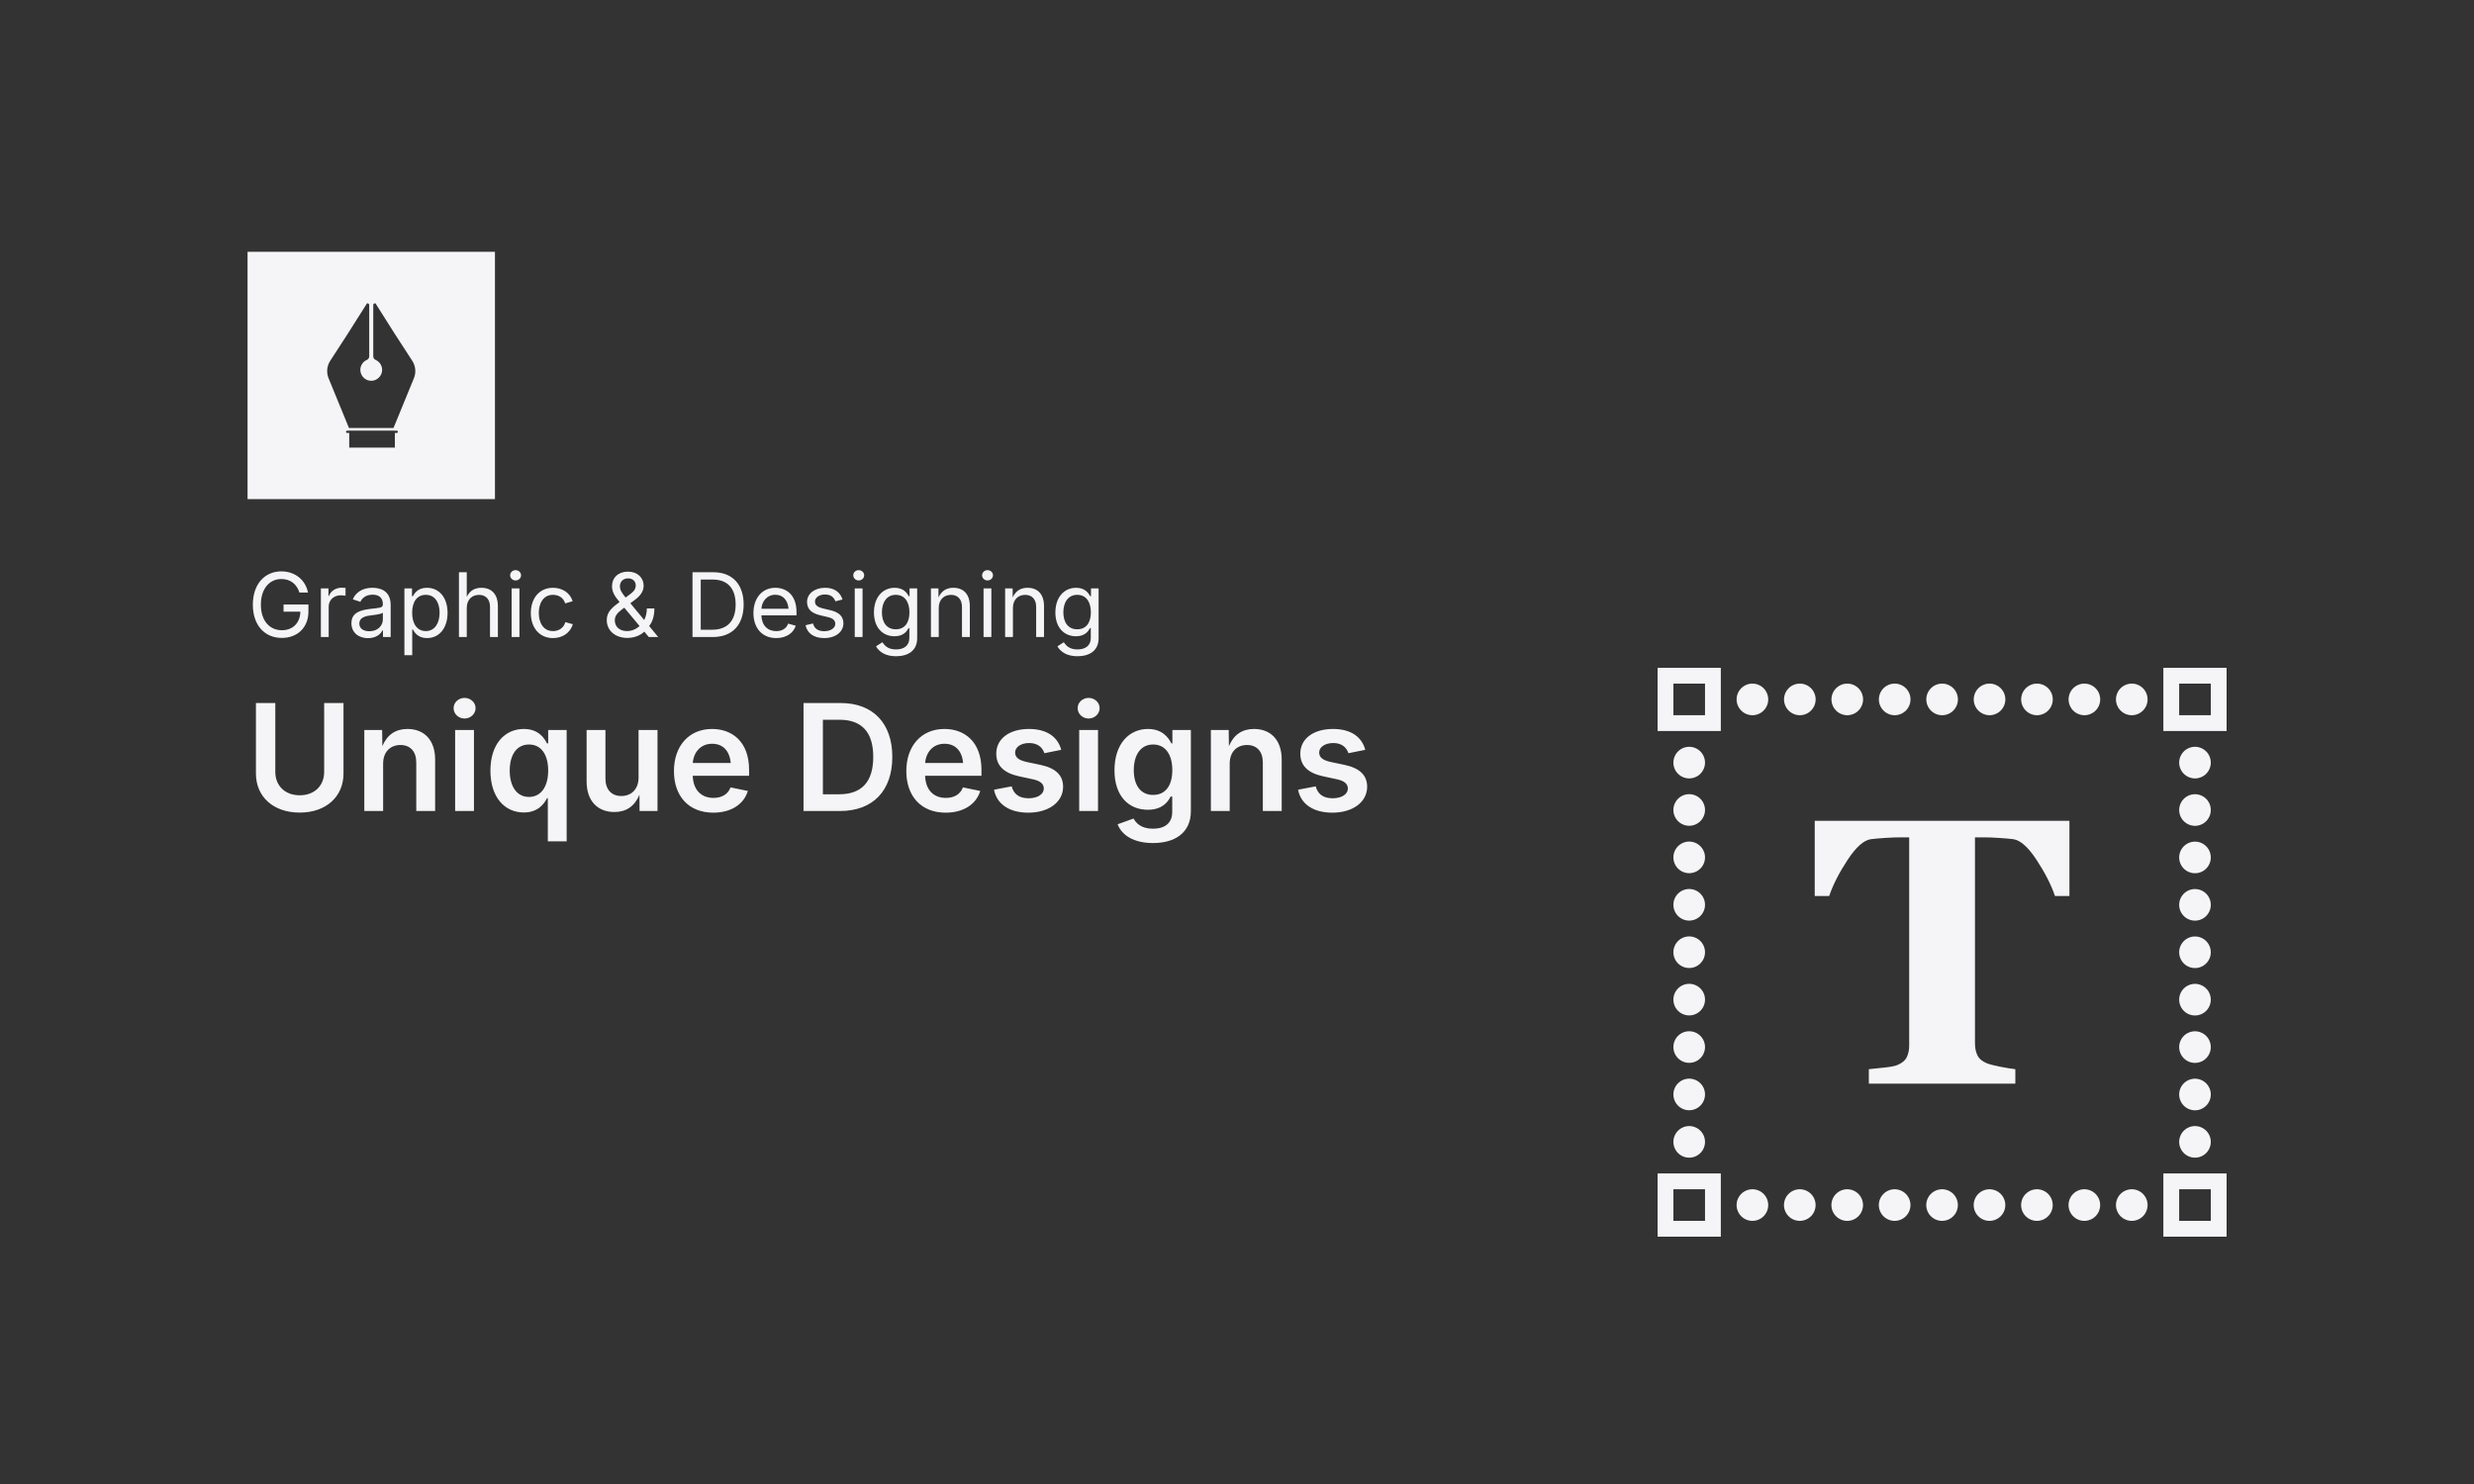
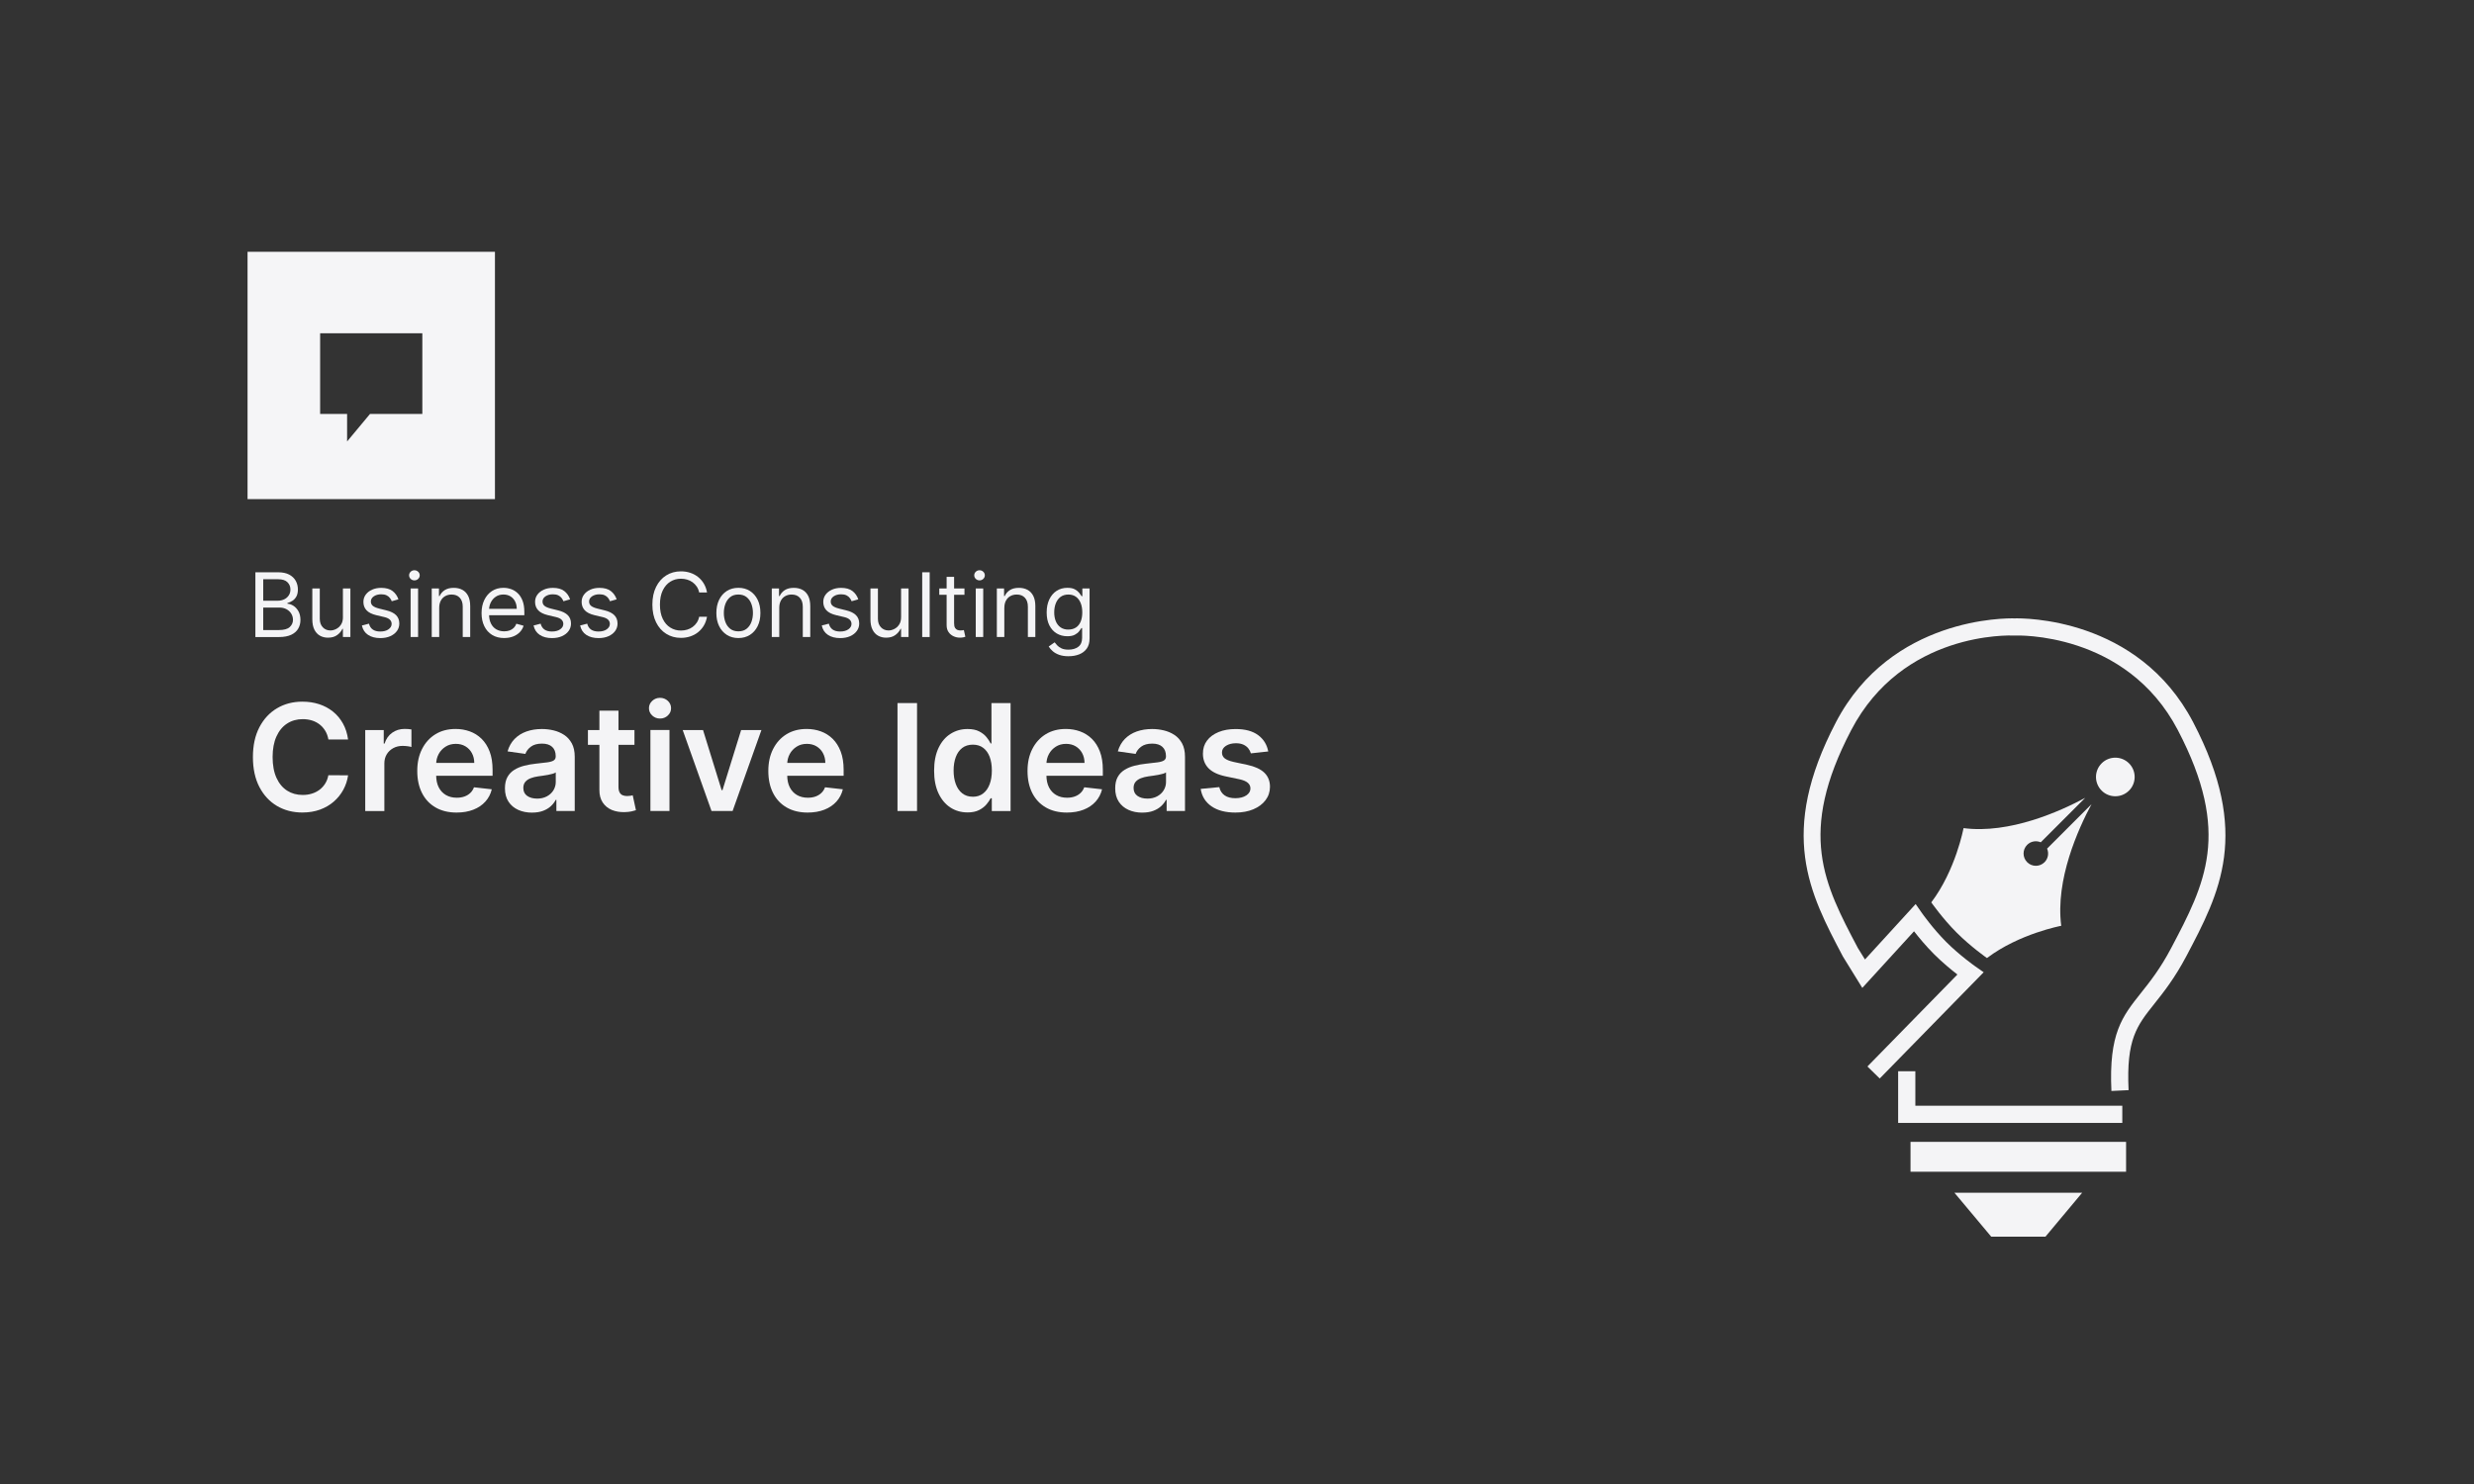
<svg xmlns="http://www.w3.org/2000/svg" id="Layer_2" data-name="Layer 2" viewBox="0 0 1000 600">
  <defs>
    <style>
-       .cls-1, .cls-2 {
-         fill: none;
-         stroke: #f5f5f7;
-         stroke-linecap: round;
-         stroke-linejoin: round;
-         stroke-width: 12.78px;
+       .cls-1 {
+         fill: #f4f4f6;
+       }
+ 
+       .cls-2 {
+         fill: #f5f5f7;
      }

      .cls-3 {
-         font-family: Inter-Regular, Inter;
-         font-size: 36px;
-       }
- 
-       .cls-3, .cls-4, .cls-5 {
-         fill: #f5f5f7;
-       }
- 
-       .cls-2 {
-         stroke-dasharray: 0 0 0 19.17;
-       }
- 
-       .cls-6 {
        fill: #333;
-       }
- 
-       .cls-5 {
-         font-family: Inter-SemiBold, Inter;
-         font-size: 60px;
-         font-weight: 600;
      }
    </style>
  </defs>
  <g id="Layer_1-2" data-name="Layer 1">
    <g>
-       <rect class="cls-6" width="1000" height="600" />
+       <rect class="cls-3" width="1000" height="600" />
      <g>
-         <rect class="cls-4" x="100.06" y="101.8" width="100" height="100" />
        <g>
+           <path class="cls-1" d="m853.44,441.08c-1.09-23.22,4.37-30.09,11.93-39.59,3.67-4.61,7.83-9.84,12.23-18.19,13.67-25.93,24.47-46.42,2.71-88.08-20.92-40.05-65.41-38.29-65.86-38.26h-.17s-.17,0-.17,0c-1.84-.08-45.01-1.66-65.86,38.26-21.77,41.67-10.97,62.15,2.71,88.08l2.87,4.63,20.48-22.41,2.49,3.56c.04.06,4.45,6.35,9.88,11.78,5.43,5.43,11.71,9.84,11.77,9.88l3.36,2.35-42.02,42.96-4.97-4.86,36.37-37.18c-2.51-1.94-6.08-4.88-9.44-8.23-3.27-3.27-6.15-6.76-8.09-9.25l-20.91,22.89-7.82-12.66c-13.58-25.73-26.3-49.84-2.84-94.75,22.27-42.63,68.96-42.08,72.19-41.99,3.23-.09,49.93-.64,72.2,41.99,23.45,44.9,10.74,69.01-2.73,94.54-4.71,8.93-9.27,14.67-12.94,19.28-7.11,8.93-11.4,14.32-10.43,34.93l-6.94.33Z" />
+           <polygon class="cls-1" points="857.84 454.01 767.24 454.01 767.24 433.12 774.19 433.12 774.19 447.06 857.84 447.06 857.84 454.01" />
          <g>
-             <rect class="cls-6" x="141.16" y="174.32" width="18.44" height="6.65" />
-             <path class="cls-6" d="m159.65,135.11l-7.88-12.47h-.21c-.38,0-.69.31-.69.69v20.76c0,.63.39,1.18.96,1.43,1.54.68,2.62,2.22,2.63,4.02,0,2.32-1.85,4.29-4.16,4.41-2.54.14-4.65-1.89-4.65-4.4,0-1.8,1.08-3.35,2.63-4.03.58-.25.96-.81.96-1.44v-20.75c0-.38-.31-.69-.69-.69h-.21l-7.88,12.47-6.99,10.77c-1.36,2.1-1.61,4.73-.66,7.04l8.24,20.11h18.01l8.24-20.11c.95-2.31.7-4.94-.66-7.04l-6.99-10.77Z" />
+             <path class="cls-1" d="m860.54,319.66c-3.05,3.04-8,3.04-11.05-.01-3.05-3.04-3.05-7.98,0-11.03,3.06-3.05,8-3.05,11.06,0,3.05,3.05,3.05,7.99,0,11.04Z" />
+             <path class="cls-1" d="m845.41,325.14l-17.97,17.97c.79,1.82.45,4-1.03,5.49-1.94,1.94-5.09,1.94-7.02,0-1.94-1.94-1.94-5.08,0-7.02,1.48-1.49,3.67-1.82,5.49-1.03l17.96-17.97c-9.96,5.36-30.49,14.67-49.17,12.24,0,0-3.16,16.99-13.04,30.02,0,0,4.54,6.52,10.27,12.24,5.73,5.73,12.24,10.27,12.24,10.27,13.04-9.87,30.02-13.04,30.02-13.04-2.43-18.68,6.88-39.21,12.24-49.17Z" />
          </g>
-           <path class="cls-6" d="m160.38,175.04h-20.05c-.25,0-.46-.2-.46-.46h0c0-.25.2-.46.46-.46h20.05c.25,0,.46.2.46.46h0c0,.25-.2.46-.46.46Z" />
        </g>
+         <polygon class="cls-1" points="826.78 500 804.86 500 789.99 482.24 841.62 482.24 826.78 500" />
+         <rect class="cls-1" x="772.24" y="461.67" width="87.13" height="12.08" />
      </g>
-       <text class="cls-5" transform="translate(99.06 327.9)">
-         <tspan x="0" y="0">Unique Designs</tspan>
-       </text>
-       <text class="cls-3" transform="translate(100.06 257.56)">
-         <tspan x="0" y="0">Graphic &amp; Designing</tspan>
-       </text>
      <g>
-         <path class="cls-4" d="m670,270v25.56h25.56v-25.56h-25.56Zm19.17,19.17h-12.78v-12.78h12.78v12.78Z" />
-         <path class="cls-4" d="m670,474.44v25.56h25.56v-25.56h-25.56Zm19.17,19.17h-12.78v-12.78h12.78v12.78Z" />
-         <path class="cls-4" d="m874.44,270v25.56h25.56v-25.56h-25.56Zm19.17,19.17h-12.78v-12.78h12.78v12.78Z" />
-         <path class="cls-4" d="m874.44,474.44v25.56h25.56v-25.56h-25.56Zm19.17,19.17h-12.78v-12.78h12.78v12.78Z" />
-         <g>
-           <line class="cls-1" x1="708.33" y1="282.78" x2="708.33" y2="282.78" />
-           <line class="cls-2" x1="727.5" y1="282.78" x2="852.08" y2="282.78" />
-           <line class="cls-1" x1="861.67" y1="282.78" x2="861.67" y2="282.78" />
-         </g>
-         <g>
-           <line class="cls-1" x1="887.22" y1="308.33" x2="887.22" y2="308.33" />
-           <line class="cls-2" x1="887.22" y1="327.5" x2="887.22" y2="452.08" />
-           <line class="cls-1" x1="887.22" y1="461.67" x2="887.22" y2="461.67" />
-         </g>
-         <g>
-           <line class="cls-1" x1="861.67" y1="487.22" x2="861.67" y2="487.22" />
-           <line class="cls-2" x1="842.5" y1="487.22" x2="717.92" y2="487.22" />
-           <line class="cls-1" x1="708.33" y1="487.22" x2="708.33" y2="487.22" />
-         </g>
-         <g>
-           <line class="cls-1" x1="682.78" y1="461.67" x2="682.78" y2="461.67" />
-           <line class="cls-2" x1="682.78" y1="442.5" x2="682.78" y2="317.92" />
-           <line class="cls-1" x1="682.78" y1="308.33" x2="682.78" y2="308.33" />
-         </g>
-         <path class="cls-4" d="m836.47,362.28h-5.84c-1.54-4.54-4.02-9.41-7.43-14.6-3.41-5.19-6.56-7.99-9.45-8.39-1.59-.2-3.56-.37-5.9-.52-2.34-.15-4.36-.22-6.05-.22h-3.51v83.33c0,1.8.32,3.38.97,4.75.65,1.37,1.92,2.46,3.82,3.26,1.15.45,2.93.91,5.35,1.39,2.42.47,4.48.81,6.18,1.01v5.84h-59.22v-5.84c1.45-.15,3.48-.36,6.1-.64,2.62-.27,4.41-.61,5.35-1.01,1.95-.8,3.24-1.87,3.89-3.22.65-1.35.97-2.95.97-4.79v-84.08h-3.51c-1.69,0-3.71.07-6.05.22-2.34.15-4.31.32-5.9.52-2.89.4-6.04,3.19-9.45,8.39-3.41,5.19-5.89,10.06-7.43,14.6h-5.84v-30.4h102.95v30.4Z" />
+         <path class="cls-1" d="m140.71,298.98h-7.97c-.23-1.31-.65-2.47-1.26-3.48-.61-1.01-1.37-1.88-2.28-2.59-.91-.71-1.94-1.25-3.1-1.61s-2.4-.54-3.74-.54c-2.37,0-4.47.59-6.31,1.78-1.83,1.19-3.27,2.92-4.3,5.2-1.04,2.28-1.56,5.06-1.56,8.34s.52,6.15,1.57,8.43c1.04,2.28,2.48,4,4.3,5.16,1.82,1.16,3.92,1.74,6.27,1.74,1.31,0,2.53-.17,3.68-.52,1.14-.35,2.17-.86,3.09-1.54s1.69-1.52,2.32-2.51c.63-.99,1.07-2.13,1.31-3.41l7.97.04c-.3,2.07-.94,4.02-1.93,5.84-.99,1.82-2.28,3.42-3.87,4.8-1.59,1.39-3.45,2.46-5.58,3.24-2.13.77-4.5,1.16-7.1,1.16-3.83,0-7.26-.89-10.27-2.66-3.01-1.78-5.38-4.34-7.12-7.69-1.73-3.35-2.6-7.37-2.6-12.06s.87-8.72,2.62-12.07c1.75-3.34,4.13-5.91,7.14-7.68,3.01-1.78,6.42-2.66,10.23-2.66,2.43,0,4.69.34,6.78,1.02,2.09.68,3.95,1.68,5.58,2.99,1.63,1.31,2.98,2.92,4.04,4.82,1.06,1.9,1.75,4.06,2.08,6.49Z" />
+         <path class="cls-1" d="m147.63,327.9v-32.73h7.48v5.46h.34c.6-1.89,1.62-3.35,3.08-4.38,1.46-1.03,3.12-1.54,5-1.54.43,0,.91.02,1.44.05.53.04.98.09,1.33.16v7.1c-.33-.11-.84-.22-1.54-.31-.7-.09-1.38-.14-2.03-.14-1.41,0-2.67.3-3.78.91s-1.99,1.44-2.63,2.5-.96,2.29-.96,3.69v19.24h-7.71Z" />
+         <path class="cls-1" d="m184.56,328.53c-3.28,0-6.11-.69-8.49-2.06-2.38-1.37-4.21-3.32-5.49-5.84-1.28-2.52-1.92-5.49-1.92-8.92s.64-6.32,1.93-8.87,3.09-4.54,5.4-5.97c2.32-1.43,5.04-2.14,8.16-2.14,2.02,0,3.92.32,5.72.97s3.39,1.64,4.77,2.99,2.48,3.07,3.27,5.15c.8,2.08,1.19,4.56,1.19,7.43v2.37h-26.83v-5.2h19.43c-.01-1.48-.33-2.79-.96-3.95-.62-1.16-1.5-2.07-2.61-2.74-1.12-.67-2.41-1-3.89-1-1.58,0-2.96.38-4.15,1.14s-2.12,1.75-2.78,2.98c-.66,1.23-1,2.58-1.01,4.04v4.54c0,1.9.35,3.53,1.04,4.89.7,1.36,1.67,2.39,2.92,3.11,1.25.72,2.71,1.08,4.39,1.08,1.12,0,2.14-.16,3.05-.48s1.7-.79,2.37-1.42c.67-.62,1.17-1.4,1.51-2.32l7.2.81c-.45,1.9-1.32,3.56-2.59,4.97-1.27,1.41-2.89,2.51-4.87,3.28-1.97.77-4.23,1.16-6.78,1.16Z" />
+         <path class="cls-1" d="m215.05,328.56c-2.07,0-3.94-.37-5.59-1.12s-2.96-1.85-3.92-3.31-1.44-3.27-1.44-5.41c0-1.85.34-3.37,1.02-4.58.68-1.21,1.61-2.17,2.79-2.9s2.51-1.27,4-1.65c1.48-.38,3.02-.65,4.61-.82,1.92-.2,3.47-.38,4.67-.54s2.06-.42,2.61-.77c.55-.35.82-.89.82-1.63v-.13c0-1.6-.48-2.85-1.43-3.73-.95-.88-2.32-1.32-4.11-1.32-1.89,0-3.38.41-4.49,1.24-1.1.82-1.84,1.8-2.23,2.92l-7.2-1.02c.57-1.99,1.51-3.65,2.81-5,1.31-1.34,2.9-2.35,4.79-3.03,1.89-.67,3.98-1.01,6.26-1.01,1.58,0,3.15.18,4.71.55,1.56.37,2.99.98,4.28,1.82,1.29.84,2.33,1.99,3.12,3.44.79,1.45,1.18,3.26,1.18,5.43v21.9h-7.42v-4.5h-.26c-.47.91-1.13,1.76-1.97,2.55-.85.79-1.9,1.42-3.17,1.9-1.27.48-2.76.71-4.46.71Zm2-5.67c1.55,0,2.89-.31,4.03-.93,1.14-.62,2.01-1.44,2.63-2.46.62-1.02.93-2.14.93-3.35v-3.86c-.24.2-.65.38-1.23.55-.58.17-1.22.32-1.93.45-.71.13-1.41.24-2.11.34-.7.1-1.3.18-1.81.25-1.15.16-2.18.41-3.09.77-.91.36-1.63.85-2.15,1.48-.53.63-.79,1.45-.79,2.44,0,1.42.52,2.49,1.56,3.22,1.04.72,2.36,1.09,3.96,1.09Z" />
+         <path class="cls-1" d="m256.45,295.17v5.97h-18.81v-5.97h18.81Zm-14.17-7.84h7.71v30.72c0,1.04.16,1.83.48,2.38.32.55.74.92,1.27,1.12.53.2,1.11.3,1.75.3.48,0,.93-.04,1.33-.11s.71-.14.93-.19l1.3,6.03c-.41.14-1,.3-1.76.47-.76.17-1.69.27-2.78.3-1.93.06-3.67-.24-5.22-.88-1.55-.65-2.77-1.65-3.68-3.02-.9-1.36-1.35-3.07-1.33-5.11v-32Z" />
+         <path class="cls-1" d="m266.78,290.52c-1.22,0-2.27-.41-3.15-1.23-.88-.82-1.32-1.8-1.32-2.95s.44-2.16,1.32-2.97c.88-.82,1.93-1.23,3.15-1.23s2.29.41,3.16,1.23c.87.82,1.31,1.81,1.31,2.97s-.44,2.13-1.31,2.95c-.87.82-1.93,1.23-3.16,1.23Zm-3.88,37.37v-32.73h7.71v32.73h-7.71Z" />
+         <path class="cls-1" d="m307.77,295.17l-11.65,32.73h-8.52l-11.65-32.73h8.22l7.52,24.31h.34l7.54-24.31h8.2Z" />
+         <path class="cls-1" d="m326.46,328.53c-3.28,0-6.11-.69-8.49-2.06-2.38-1.37-4.21-3.32-5.49-5.84-1.28-2.52-1.92-5.49-1.92-8.92s.64-6.32,1.93-8.87,3.09-4.54,5.4-5.97c2.32-1.43,5.04-2.14,8.16-2.14,2.02,0,3.92.32,5.72.97s3.39,1.64,4.77,2.99,2.48,3.07,3.27,5.15c.8,2.08,1.19,4.56,1.19,7.43v2.37h-26.83v-5.2h19.43c-.01-1.48-.33-2.79-.96-3.95-.62-1.16-1.5-2.07-2.61-2.74-1.12-.67-2.41-1-3.89-1-1.58,0-2.96.38-4.15,1.14s-2.12,1.75-2.78,2.98c-.66,1.23-1,2.58-1.01,4.04v4.54c0,1.9.35,3.53,1.04,4.89.7,1.36,1.67,2.39,2.92,3.11,1.25.72,2.71,1.08,4.39,1.08,1.12,0,2.14-.16,3.05-.48s1.7-.79,2.37-1.42c.67-.62,1.17-1.4,1.51-2.32l7.2.81c-.45,1.9-1.32,3.56-2.59,4.97-1.27,1.41-2.89,2.51-4.87,3.28-1.97.77-4.23,1.16-6.78,1.16Z" />
+         <path class="cls-1" d="m370.67,284.26v43.64h-7.9v-43.64h7.9Z" />
+         <path class="cls-1" d="m391.06,328.47c-2.57,0-4.87-.66-6.9-1.98-2.03-1.32-3.64-3.24-4.82-5.75-1.18-2.51-1.77-5.57-1.77-9.16s.6-6.71,1.8-9.21c1.2-2.51,2.82-4.4,4.87-5.69,2.05-1.29,4.33-1.93,6.84-1.93,1.92,0,3.49.32,4.73.97s2.22,1.42,2.94,2.32c.72.9,1.29,1.75,1.68,2.55h.32v-16.32h7.73v43.64h-7.59v-5.16h-.47c-.4.8-.97,1.64-1.73,2.52-.75.89-1.75,1.64-2.98,2.27-1.24.62-2.79.94-4.67.94Zm2.15-6.33c1.63,0,3.03-.44,4.18-1.33,1.15-.89,2.02-2.13,2.62-3.72.6-1.59.9-3.44.9-5.56s-.29-3.96-.88-5.52-1.46-2.78-2.6-3.64c-1.14-.87-2.55-1.3-4.21-1.3s-3.15.45-4.3,1.34c-1.15.9-2.02,2.13-2.6,3.71-.58,1.58-.87,3.38-.87,5.41s.29,3.87.88,5.46c.59,1.6,1.46,2.86,2.62,3.77s2.58,1.37,4.27,1.37Z" />
+         <path class="cls-1" d="m431.23,328.53c-3.28,0-6.11-.69-8.49-2.06-2.38-1.37-4.21-3.32-5.49-5.84-1.28-2.52-1.92-5.49-1.92-8.92s.64-6.32,1.93-8.87,3.09-4.54,5.4-5.97c2.32-1.43,5.04-2.14,8.16-2.14,2.02,0,3.92.32,5.72.97s3.39,1.64,4.77,2.99,2.48,3.07,3.27,5.15c.8,2.08,1.19,4.56,1.19,7.43v2.37h-26.83v-5.2h19.43c-.01-1.48-.33-2.79-.96-3.95-.62-1.16-1.5-2.07-2.61-2.74-1.12-.67-2.41-1-3.89-1-1.58,0-2.96.38-4.15,1.14s-2.12,1.75-2.78,2.98c-.66,1.23-1,2.58-1.01,4.04v4.54c0,1.9.35,3.53,1.04,4.89.7,1.36,1.67,2.39,2.92,3.11,1.25.72,2.71,1.08,4.39,1.08,1.12,0,2.14-.16,3.05-.48s1.7-.79,2.37-1.42c.67-.62,1.17-1.4,1.51-2.32l7.2.81c-.45,1.9-1.32,3.56-2.59,4.97-1.27,1.41-2.89,2.51-4.87,3.28-1.97.77-4.23,1.16-6.78,1.16Z" />
+         <path class="cls-1" d="m461.72,328.56c-2.07,0-3.94-.37-5.59-1.12s-2.96-1.85-3.92-3.31-1.44-3.27-1.44-5.41c0-1.85.34-3.37,1.02-4.58.68-1.21,1.61-2.17,2.79-2.9s2.51-1.27,4-1.65c1.48-.38,3.02-.65,4.61-.82,1.92-.2,3.47-.38,4.67-.54s2.06-.42,2.61-.77c.55-.35.82-.89.82-1.63v-.13c0-1.6-.48-2.85-1.43-3.73-.95-.88-2.32-1.32-4.11-1.32-1.89,0-3.38.41-4.49,1.24-1.1.82-1.84,1.8-2.23,2.92l-7.2-1.02c.57-1.99,1.51-3.65,2.81-5,1.31-1.34,2.9-2.35,4.79-3.03,1.89-.67,3.98-1.01,6.26-1.01,1.58,0,3.15.18,4.71.55,1.56.37,2.99.98,4.28,1.82,1.29.84,2.33,1.99,3.12,3.44.79,1.45,1.18,3.26,1.18,5.43v21.9h-7.42v-4.5h-.26c-.47.91-1.13,1.76-1.97,2.55-.85.79-1.9,1.42-3.17,1.9-1.27.48-2.76.71-4.46.71Zm2-5.67c1.55,0,2.89-.31,4.03-.93,1.14-.62,2.01-1.44,2.63-2.46.62-1.02.93-2.14.93-3.35v-3.86c-.24.2-.65.38-1.23.55-.58.17-1.22.32-1.93.45-.71.13-1.41.24-2.11.34-.7.1-1.3.18-1.81.25-1.15.16-2.18.41-3.09.77-.91.36-1.63.85-2.15,1.48-.53.63-.79,1.45-.79,2.44,0,1.42.52,2.49,1.56,3.22,1.04.72,2.36,1.09,3.96,1.09Z" />
+         <path class="cls-1" d="m512.64,303.82l-7.03.77c-.2-.71-.54-1.38-1.03-2s-1.15-1.13-1.97-1.51c-.82-.38-1.83-.58-3.03-.58-1.61,0-2.95.35-4.04,1.04-1.09.7-1.62,1.6-1.61,2.71-.01.95.34,1.73,1.05,2.32s1.91,1.09,3.57,1.47l5.58,1.19c3.1.67,5.4,1.73,6.91,3.17,1.51,1.45,2.28,3.35,2.29,5.69-.01,2.06-.61,3.87-1.8,5.44-1.19,1.57-2.83,2.79-4.93,3.68-2.1.88-4.52,1.32-7.24,1.32-4.01,0-7.23-.84-9.67-2.53-2.44-1.68-3.9-4.03-4.37-7.04l7.52-.72c.34,1.48,1.07,2.59,2.17,3.35s2.55,1.13,4.33,1.13,3.31-.38,4.42-1.13,1.67-1.68,1.67-2.79c0-.94-.36-1.71-1.08-2.32-.72-.61-1.83-1.08-3.33-1.41l-5.58-1.17c-3.14-.65-5.46-1.76-6.97-3.31-1.51-1.56-2.25-3.53-2.24-5.91-.01-2.02.54-3.77,1.65-5.25s2.67-2.63,4.67-3.45c2-.82,4.3-1.22,6.91-1.22,3.83,0,6.86.82,9.07,2.45,2.21,1.63,3.58,3.84,4.1,6.63Z" />
+       </g>
+       <g>
+         <path class="cls-1" d="m103.23,257.56v-26.18h9.15c1.82,0,3.33.31,4.51.94s2.07,1.47,2.65,2.52c.58,1.05.87,2.22.87,3.5,0,1.12-.2,2.05-.59,2.79-.4.73-.92,1.31-1.56,1.74-.64.43-1.34.74-2.09.95v.26c.8.05,1.61.33,2.42.84.81.51,1.49,1.24,2.03,2.2.54.95.82,2.12.82,3.5s-.3,2.49-.9,3.54c-.6,1.05-1.54,1.88-2.83,2.49-1.29.61-2.96.92-5.02.92h-9.46Zm3.17-14.68h5.88c.95,0,1.82-.19,2.59-.56.77-.38,1.38-.9,1.84-1.59.46-.68.68-1.48.68-2.4,0-1.15-.4-2.13-1.2-2.93-.8-.81-2.07-1.21-3.81-1.21h-5.98v8.69Zm0,11.86h6.29c2.07,0,3.54-.4,4.42-1.21.87-.81,1.31-1.78,1.31-2.93,0-.89-.23-1.71-.68-2.46-.45-.75-1.09-1.36-1.93-1.82-.84-.46-1.82-.68-2.97-.68h-6.44v9.1Z" />
+         <path class="cls-1" d="m138.61,249.53v-11.61h3.02v19.64h-3.02v-3.32h-.2c-.46,1-1.18,1.84-2.15,2.54s-2.2,1.04-3.68,1.04c-1.23,0-2.32-.27-3.27-.81-.95-.54-1.7-1.36-2.25-2.46-.54-1.09-.82-2.48-.82-4.15v-12.48h3.02v12.27c0,1.43.4,2.57,1.21,3.43s1.83,1.28,3.09,1.28c.75,0,1.52-.19,2.29-.58.78-.38,1.44-.97,1.97-1.76.53-.79.8-1.8.8-3.03Z" />
+         <path class="cls-1" d="m161.06,242.32l-2.71.77c-.17-.45-.42-.89-.75-1.32-.33-.43-.77-.79-1.34-1.07s-1.28-.42-2.16-.42c-1.2,0-2.2.28-3,.82-.8.55-1.2,1.25-1.2,2.09,0,.75.27,1.34.82,1.78.55.44,1.4.8,2.56,1.09l2.91.72c1.76.43,3.06,1.08,3.92,1.95.86.87,1.29,2,1.29,3.37,0,1.12-.32,2.13-.96,3.02-.64.89-1.54,1.58-2.69,2.1-1.15.51-2.49.77-4.01.77-2,0-3.66-.43-4.97-1.3-1.31-.87-2.14-2.14-2.49-3.81l2.86-.72c.27,1.06.79,1.85,1.55,2.38.76.53,1.76.79,3,.79,1.41,0,2.53-.3,3.36-.9s1.25-1.32,1.25-2.17c0-.68-.24-1.25-.72-1.72-.48-.46-1.21-.81-2.2-1.04l-3.27-.77c-1.8-.43-3.12-1.09-3.96-1.99-.84-.9-1.26-2.03-1.26-3.38,0-1.11.31-2.09.94-2.94.63-.85,1.48-1.52,2.57-2.01,1.09-.49,2.32-.73,3.7-.73,1.94,0,3.47.43,4.58,1.28,1.11.85,1.9,1.98,2.37,3.38Z" />
+         <path class="cls-1" d="m167.5,234.65c-.59,0-1.09-.2-1.51-.6s-.63-.88-.63-1.44.21-1.04.63-1.45c.42-.4.93-.6,1.51-.6s1.09.2,1.52.6c.42.4.63.88.63,1.45s-.21,1.04-.63,1.44-.93.6-1.52.6Zm-1.53,22.91v-19.64h3.02v19.64h-3.02Z" />
+         <path class="cls-1" d="m177.53,245.75v11.81h-3.02v-19.64h2.92v3.07h.25c.46-1,1.16-1.8,2.1-2.41s2.15-.91,3.63-.91c1.33,0,2.49.27,3.49.81s1.77,1.36,2.33,2.45c.55,1.1.83,2.48.83,4.15v12.48h-3.02v-12.27c0-1.54-.4-2.75-1.2-3.61-.8-.87-1.9-1.3-3.3-1.3-.96,0-1.82.21-2.58.63-.75.42-1.35,1.03-1.78,1.83-.43.8-.65,1.77-.65,2.92Z" />
+         <path class="cls-1" d="m203.81,257.97c-1.89,0-3.52-.42-4.89-1.26-1.37-.84-2.42-2.01-3.16-3.53-.74-1.51-1.11-3.27-1.11-5.29s.37-3.79,1.11-5.32,1.77-2.74,3.09-3.61c1.33-.86,2.87-1.3,4.65-1.3,1.02,0,2.03.17,3.03.51s1.91.89,2.72,1.66c.82.76,1.47,1.77,1.96,3.02.49,1.25.73,2.8.73,4.63v1.28h-15.14v-2.61h12.07c0-1.11-.22-2.1-.66-2.97-.44-.87-1.06-1.56-1.87-2.06-.8-.5-1.75-.75-2.84-.75-1.2,0-2.24.3-3.11.89-.87.59-1.54,1.36-2.01,2.31-.47.95-.7,1.96-.7,3.04v1.74c0,1.48.26,2.74.77,3.76s1.23,1.81,2.15,2.34c.92.53,1.99.8,3.21.8.79,0,1.51-.11,2.15-.34s1.2-.57,1.67-1.02c.47-.46.83-1.02,1.09-1.71l2.92.82c-.31.99-.82,1.86-1.55,2.6-.72.75-1.62,1.33-2.69,1.74s-2.26.62-3.59.62Z" />
+         <path class="cls-1" d="m230.45,242.32l-2.71.77c-.17-.45-.42-.89-.75-1.32-.33-.43-.77-.79-1.34-1.07s-1.28-.42-2.16-.42c-1.2,0-2.2.28-3,.82-.8.55-1.2,1.25-1.2,2.09,0,.75.27,1.34.82,1.78.54.44,1.4.8,2.56,1.09l2.92.72c1.76.43,3.06,1.08,3.92,1.95.86.87,1.29,2,1.29,3.37,0,1.12-.32,2.13-.97,3.02-.64.89-1.54,1.58-2.69,2.1-1.15.51-2.49.77-4.01.77-2,0-3.66-.43-4.97-1.3-1.31-.87-2.14-2.14-2.49-3.81l2.86-.72c.27,1.06.79,1.85,1.55,2.38.76.53,1.76.79,3,.79,1.41,0,2.52-.3,3.36-.9s1.25-1.32,1.25-2.17c0-.68-.24-1.25-.72-1.72-.48-.46-1.21-.81-2.2-1.04l-3.27-.77c-1.8-.43-3.12-1.09-3.96-1.99-.84-.9-1.26-2.03-1.26-3.38,0-1.11.31-2.09.94-2.94.63-.85,1.48-1.52,2.57-2.01,1.09-.49,2.32-.73,3.7-.73,1.94,0,3.47.43,4.58,1.28,1.11.85,1.9,1.98,2.37,3.38Z" />
+         <path class="cls-1" d="m249.27,242.32l-2.71.77c-.17-.45-.42-.89-.75-1.32-.33-.43-.77-.79-1.34-1.07s-1.28-.42-2.16-.42c-1.2,0-2.2.28-3,.82-.8.55-1.2,1.25-1.2,2.09,0,.75.27,1.34.82,1.78.55.44,1.4.8,2.56,1.09l2.91.72c1.76.43,3.06,1.08,3.92,1.95.86.87,1.29,2,1.29,3.37,0,1.12-.32,2.13-.96,3.02-.64.89-1.54,1.58-2.69,2.1-1.15.51-2.49.77-4.01.77-2,0-3.66-.43-4.97-1.3-1.31-.87-2.14-2.14-2.49-3.81l2.86-.72c.27,1.06.79,1.85,1.55,2.38.76.53,1.76.79,3,.79,1.41,0,2.53-.3,3.36-.9s1.25-1.32,1.25-2.17c0-.68-.24-1.25-.72-1.72-.48-.46-1.21-.81-2.2-1.04l-3.27-.77c-1.8-.43-3.12-1.09-3.96-1.99-.84-.9-1.26-2.03-1.26-3.38,0-1.11.31-2.09.94-2.94.63-.85,1.48-1.52,2.57-2.01,1.09-.49,2.32-.73,3.7-.73,1.94,0,3.47.43,4.58,1.28,1.11.85,1.9,1.98,2.37,3.38Z" />
+         <path class="cls-1" d="m285.78,239.56h-3.17c-.19-.91-.51-1.71-.98-2.4s-1.03-1.27-1.69-1.75-1.39-.83-2.19-1.07-1.64-.36-2.51-.36c-1.58,0-3.02.4-4.3,1.2-1.28.8-2.3,1.98-3.06,3.54-.75,1.56-1.13,3.47-1.13,5.74s.38,4.18,1.13,5.74c.75,1.56,1.77,2.74,3.06,3.54,1.28.8,2.72,1.2,4.3,1.2.87,0,1.71-.12,2.51-.36s1.53-.59,2.19-1.07c.66-.47,1.22-1.06,1.69-1.75.46-.69.79-1.49.98-2.4h3.17c-.24,1.34-.67,2.54-1.3,3.59-.63,1.06-1.42,1.95-2.35,2.69s-1.99,1.3-3.15,1.68c-1.16.38-2.41.58-3.73.58-2.23,0-4.22-.55-5.96-1.64-1.74-1.09-3.11-2.64-4.1-4.65s-1.5-4.4-1.5-7.16.5-5.15,1.5-7.16,2.36-3.56,4.1-4.65c1.74-1.09,3.72-1.64,5.96-1.64,1.32,0,2.56.19,3.73.58,1.16.38,2.21.94,3.15,1.68s1.72,1.63,2.35,2.68,1.07,2.25,1.3,3.6Z" />
+         <path class="cls-1" d="m298.46,257.97c-1.77,0-3.33-.42-4.66-1.27-1.33-.84-2.37-2.02-3.12-3.54-.75-1.52-1.12-3.29-1.12-5.32s.37-3.83,1.12-5.36c.75-1.53,1.79-2.71,3.12-3.55,1.33-.84,2.89-1.27,4.66-1.27s3.33.42,4.66,1.27,2.37,2.03,3.12,3.55,1.12,3.31,1.12,5.36-.37,3.8-1.12,5.32c-.75,1.52-1.79,2.7-3.12,3.54s-2.89,1.27-4.66,1.27Zm0-2.71c1.35,0,2.46-.35,3.32-1.04s1.51-1.6,1.93-2.72c.42-1.12.63-2.34.63-3.66s-.21-2.54-.63-3.67c-.42-1.13-1.06-2.05-1.93-2.75-.87-.7-1.98-1.05-3.32-1.05s-2.45.35-3.32,1.05c-.87.7-1.51,1.62-1.93,2.75-.42,1.13-.63,2.36-.63,3.67s.21,2.53.63,3.66c.42,1.12,1.06,2.03,1.93,2.72.87.69,1.98,1.04,3.32,1.04Z" />
+         <path class="cls-1" d="m314.98,245.75v11.81h-3.02v-19.64h2.92v3.07h.25c.46-1,1.16-1.8,2.1-2.41s2.15-.91,3.63-.91c1.33,0,2.49.27,3.49.81s1.77,1.36,2.33,2.45c.55,1.1.83,2.48.83,4.15v12.48h-3.02v-12.27c0-1.54-.4-2.75-1.2-3.61-.8-.87-1.9-1.3-3.3-1.3-.96,0-1.82.21-2.58.63-.75.42-1.35,1.03-1.78,1.83-.43.8-.65,1.77-.65,2.92Z" />
+         <path class="cls-1" d="m346.94,242.32l-2.71.77c-.17-.45-.42-.89-.75-1.32-.33-.43-.77-.79-1.34-1.07s-1.28-.42-2.16-.42c-1.2,0-2.2.28-3,.82-.8.55-1.2,1.25-1.2,2.09,0,.75.27,1.34.82,1.78.54.44,1.4.8,2.56,1.09l2.92.72c1.76.43,3.06,1.08,3.92,1.95.86.87,1.29,2,1.29,3.37,0,1.12-.32,2.13-.97,3.02-.64.89-1.54,1.58-2.69,2.1-1.15.51-2.49.77-4.01.77-2,0-3.66-.43-4.97-1.3-1.31-.87-2.14-2.14-2.49-3.81l2.86-.72c.27,1.06.79,1.85,1.55,2.38.76.53,1.76.79,3,.79,1.41,0,2.52-.3,3.36-.9s1.25-1.32,1.25-2.17c0-.68-.24-1.25-.72-1.72-.48-.46-1.21-.81-2.2-1.04l-3.27-.77c-1.8-.43-3.12-1.09-3.96-1.99-.84-.9-1.26-2.03-1.26-3.38,0-1.11.31-2.09.94-2.94.63-.85,1.48-1.52,2.57-2.01,1.09-.49,2.32-.73,3.7-.73,1.94,0,3.47.43,4.58,1.28,1.11.85,1.9,1.98,2.37,3.38Z" />
+         <path class="cls-1" d="m364.22,249.53v-11.61h3.02v19.64h-3.02v-3.32h-.21c-.46,1-1.18,1.84-2.15,2.54s-2.2,1.04-3.68,1.04c-1.23,0-2.32-.27-3.27-.81-.96-.54-1.71-1.36-2.25-2.46-.55-1.09-.82-2.48-.82-4.15v-12.48h3.02v12.27c0,1.43.4,2.57,1.21,3.43.81.85,1.83,1.28,3.09,1.28.75,0,1.51-.19,2.29-.58.78-.38,1.44-.97,1.97-1.76.53-.79.8-1.8.8-3.03Z" />
+         <path class="cls-1" d="m375.78,231.38v26.18h-3.02v-26.18h3.02Z" />
+         <path class="cls-1" d="m389.84,237.92v2.56h-10.18v-2.56h10.18Zm-7.21-4.7h3.02v18.72c0,.85.12,1.49.38,1.91.25.42.58.7.97.84s.82.21,1.26.21c.33,0,.61-.02.82-.06s.38-.07.51-.1l.61,2.71c-.2.08-.49.16-.86.24s-.83.12-1.39.12c-.85,0-1.69-.18-2.5-.55-.81-.37-1.49-.92-2.02-1.67-.53-.75-.8-1.7-.8-2.84v-19.53Z" />
+         <path class="cls-1" d="m395.93,234.65c-.59,0-1.09-.2-1.51-.6s-.63-.88-.63-1.44.21-1.04.63-1.45c.42-.4.93-.6,1.51-.6s1.09.2,1.51.6c.42.4.63.88.63,1.45s-.21,1.04-.63,1.44-.93.6-1.51.6Zm-1.53,22.91v-19.64h3.02v19.64h-3.02Z" />
+         <path class="cls-1" d="m405.95,245.75v11.81h-3.02v-19.64h2.92v3.07h.26c.46-1,1.16-1.8,2.1-2.41s2.15-.91,3.63-.91c1.33,0,2.49.27,3.49.81,1,.54,1.77,1.36,2.33,2.45.55,1.1.83,2.48.83,4.15v12.48h-3.02v-12.27c0-1.54-.4-2.75-1.2-3.61-.8-.87-1.9-1.3-3.3-1.3-.96,0-1.82.21-2.58.63-.75.42-1.35,1.03-1.78,1.83-.43.8-.65,1.77-.65,2.92Z" />
+         <path class="cls-1" d="m431.93,265.33c-1.46,0-2.71-.19-3.76-.56-1.05-.37-1.92-.86-2.62-1.46-.69-.6-1.25-1.24-1.66-1.92l2.4-1.69c.27.36.62.77,1.04,1.23.42.46.99.87,1.72,1.21.73.35,1.69.52,2.87.52,1.59,0,2.89-.38,3.92-1.15,1.03-.77,1.55-1.97,1.55-3.6v-3.99h-.26c-.22.36-.53.8-.94,1.32-.4.52-.98.99-1.74,1.39-.75.41-1.77.61-3.05.61-1.59,0-3.01-.38-4.26-1.12-1.26-.75-2.25-1.84-2.98-3.27-.73-1.43-1.09-3.17-1.09-5.22s.35-3.76,1.06-5.26c.71-1.5,1.69-2.66,2.95-3.48,1.26-.82,2.72-1.23,4.37-1.23,1.28,0,2.29.21,3.05.63.75.42,1.33.9,1.74,1.43.4.53.72.97.94,1.31h.31v-3.12h2.92v20.2c0,1.69-.38,3.06-1.14,4.12-.76,1.06-1.79,1.84-3.07,2.34-1.28.5-2.71.75-4.28.75Zm-.1-10.79c1.21,0,2.23-.28,3.07-.83.84-.55,1.47-1.35,1.91-2.39.43-1.04.65-2.28.65-3.73s-.21-2.66-.64-3.75c-.43-1.08-1.06-1.93-1.89-2.54-.84-.61-1.87-.92-3.09-.92s-2.34.32-3.19.97c-.85.65-1.48,1.52-1.9,2.61s-.63,2.3-.63,3.63.21,2.57.65,3.61c.43,1.04,1.07,1.86,1.92,2.46.85.59,1.9.89,3.16.89Z" />
+       </g>
+       <g>
+         <rect class="cls-2" x="100.06" y="101.8" width="100" height="100" />
+         <polygon class="cls-3" points="170.71 134.74 170.71 167.35 149.57 167.35 140.3 178.49 140.3 167.35 129.4 167.35 129.4 134.74 170.71 134.74" />
      </g>
    </g>
  </g>
</svg>
